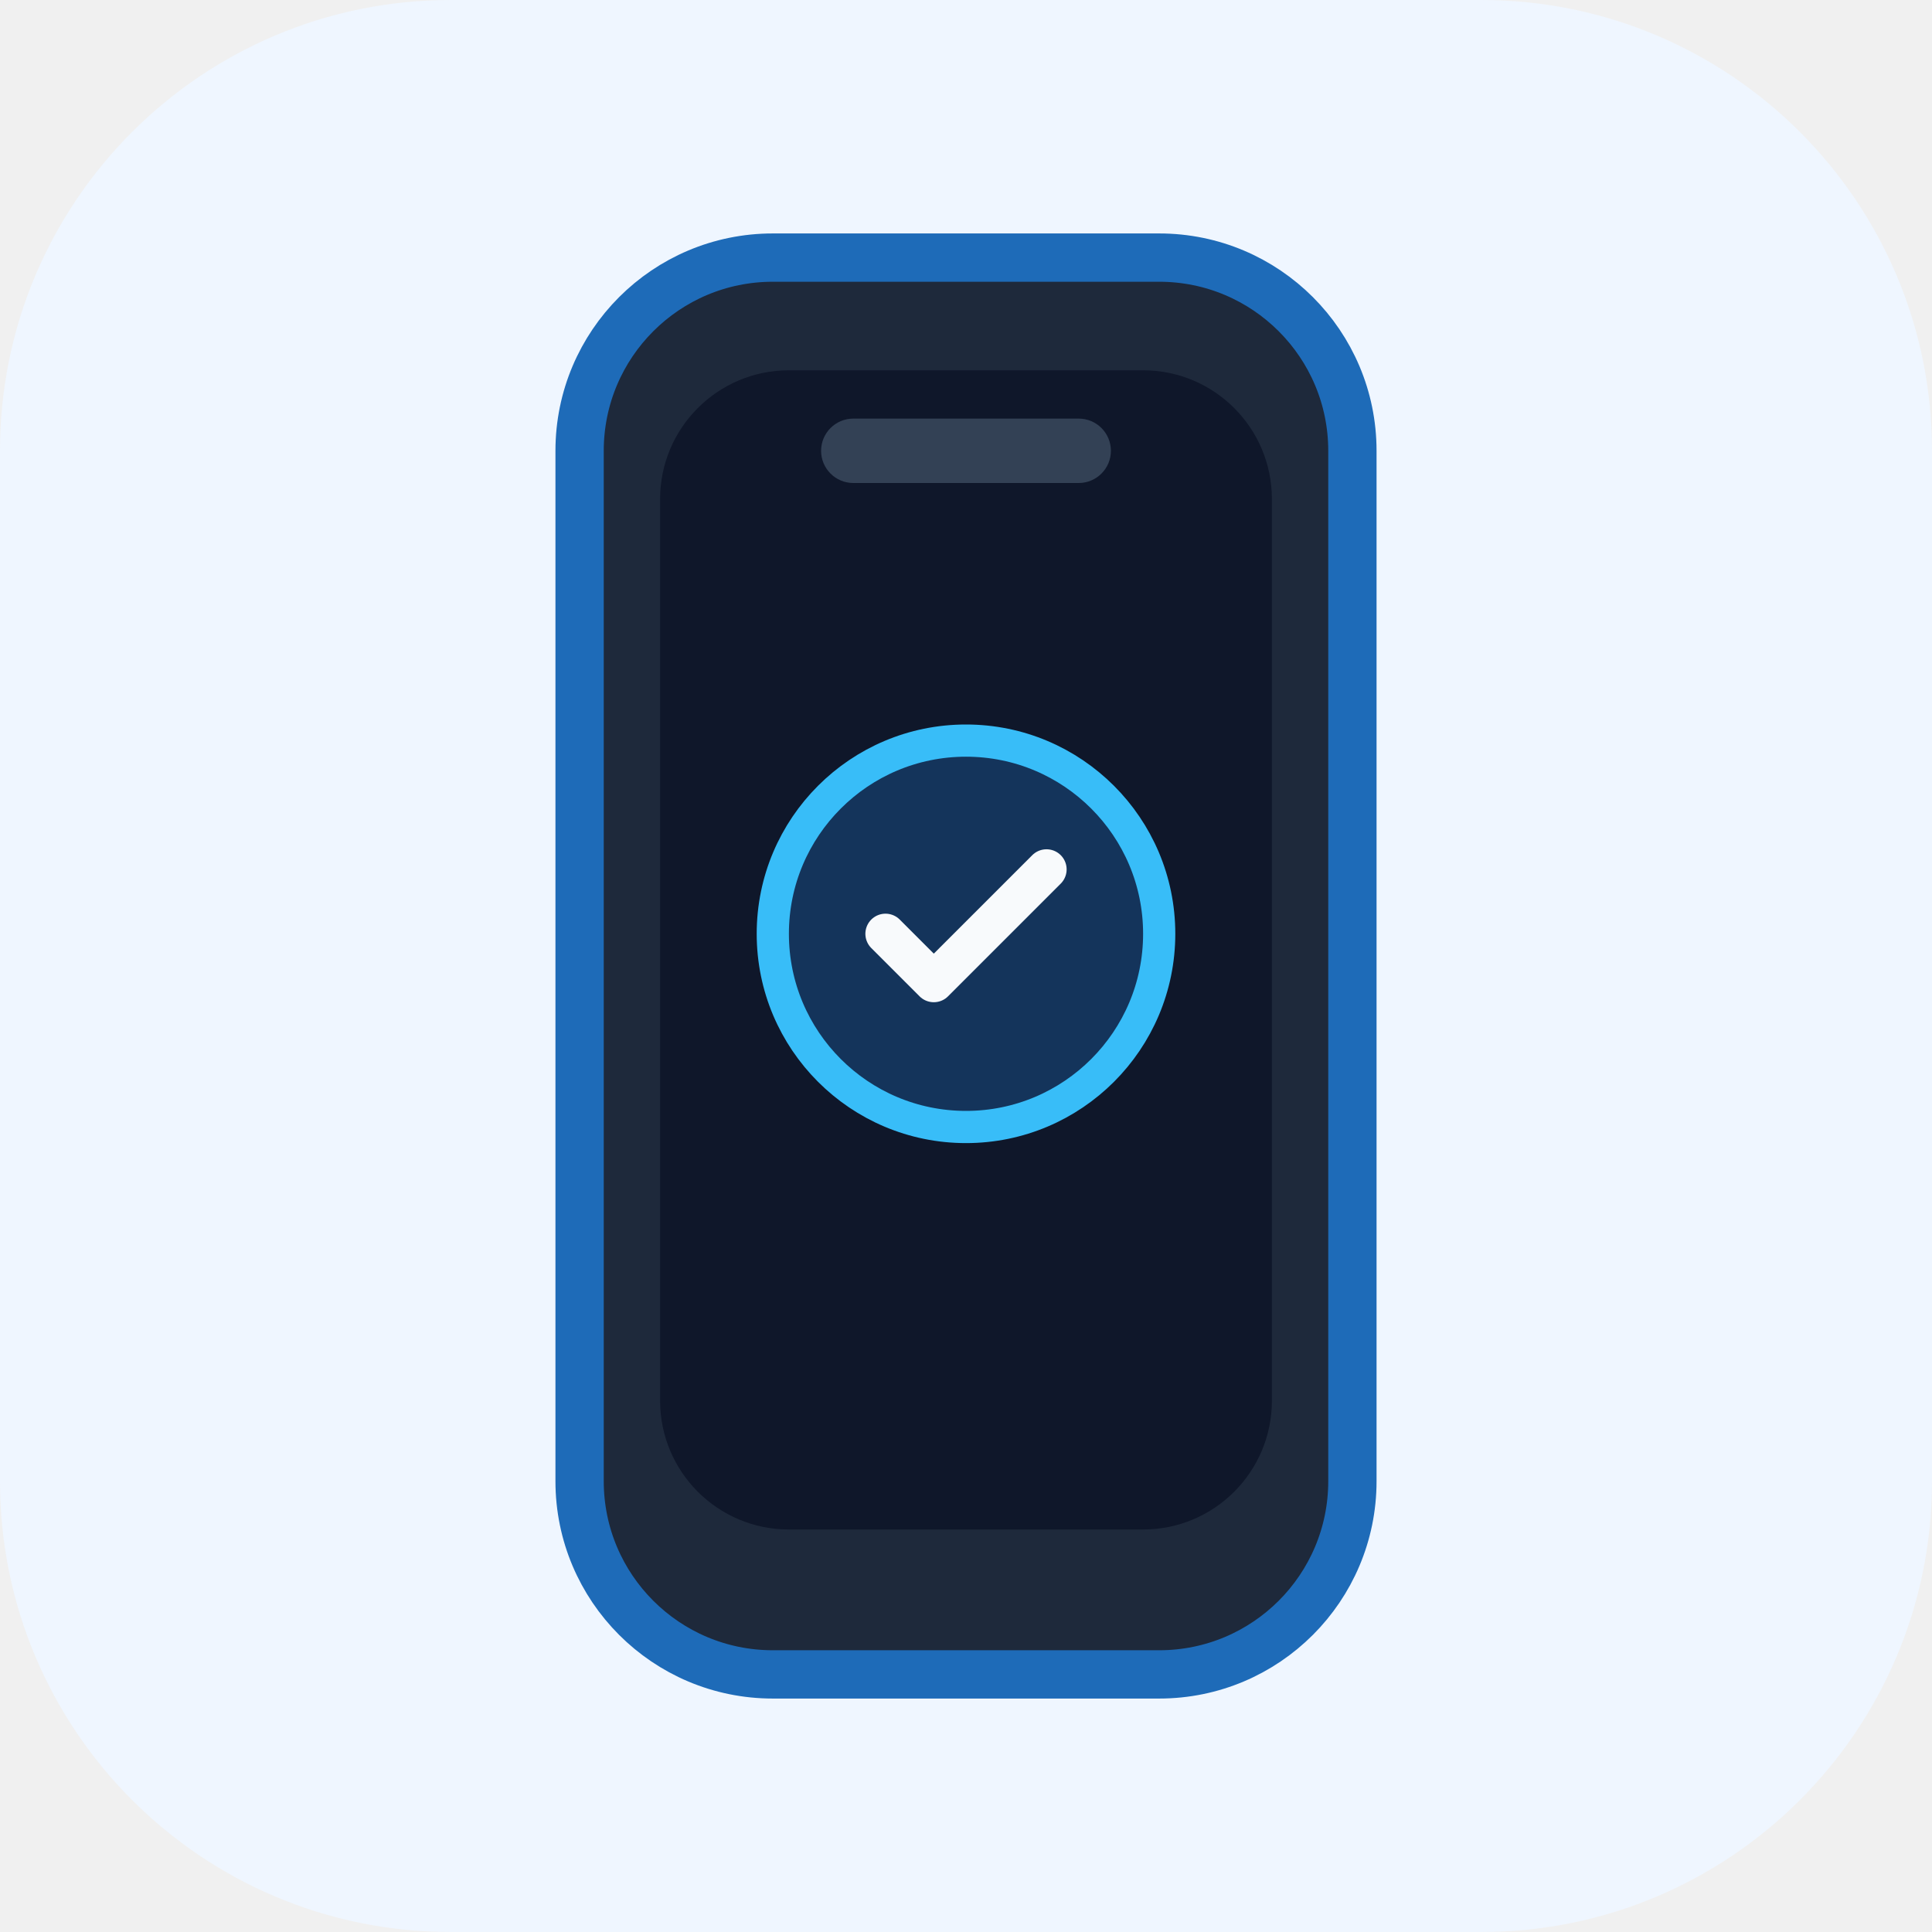
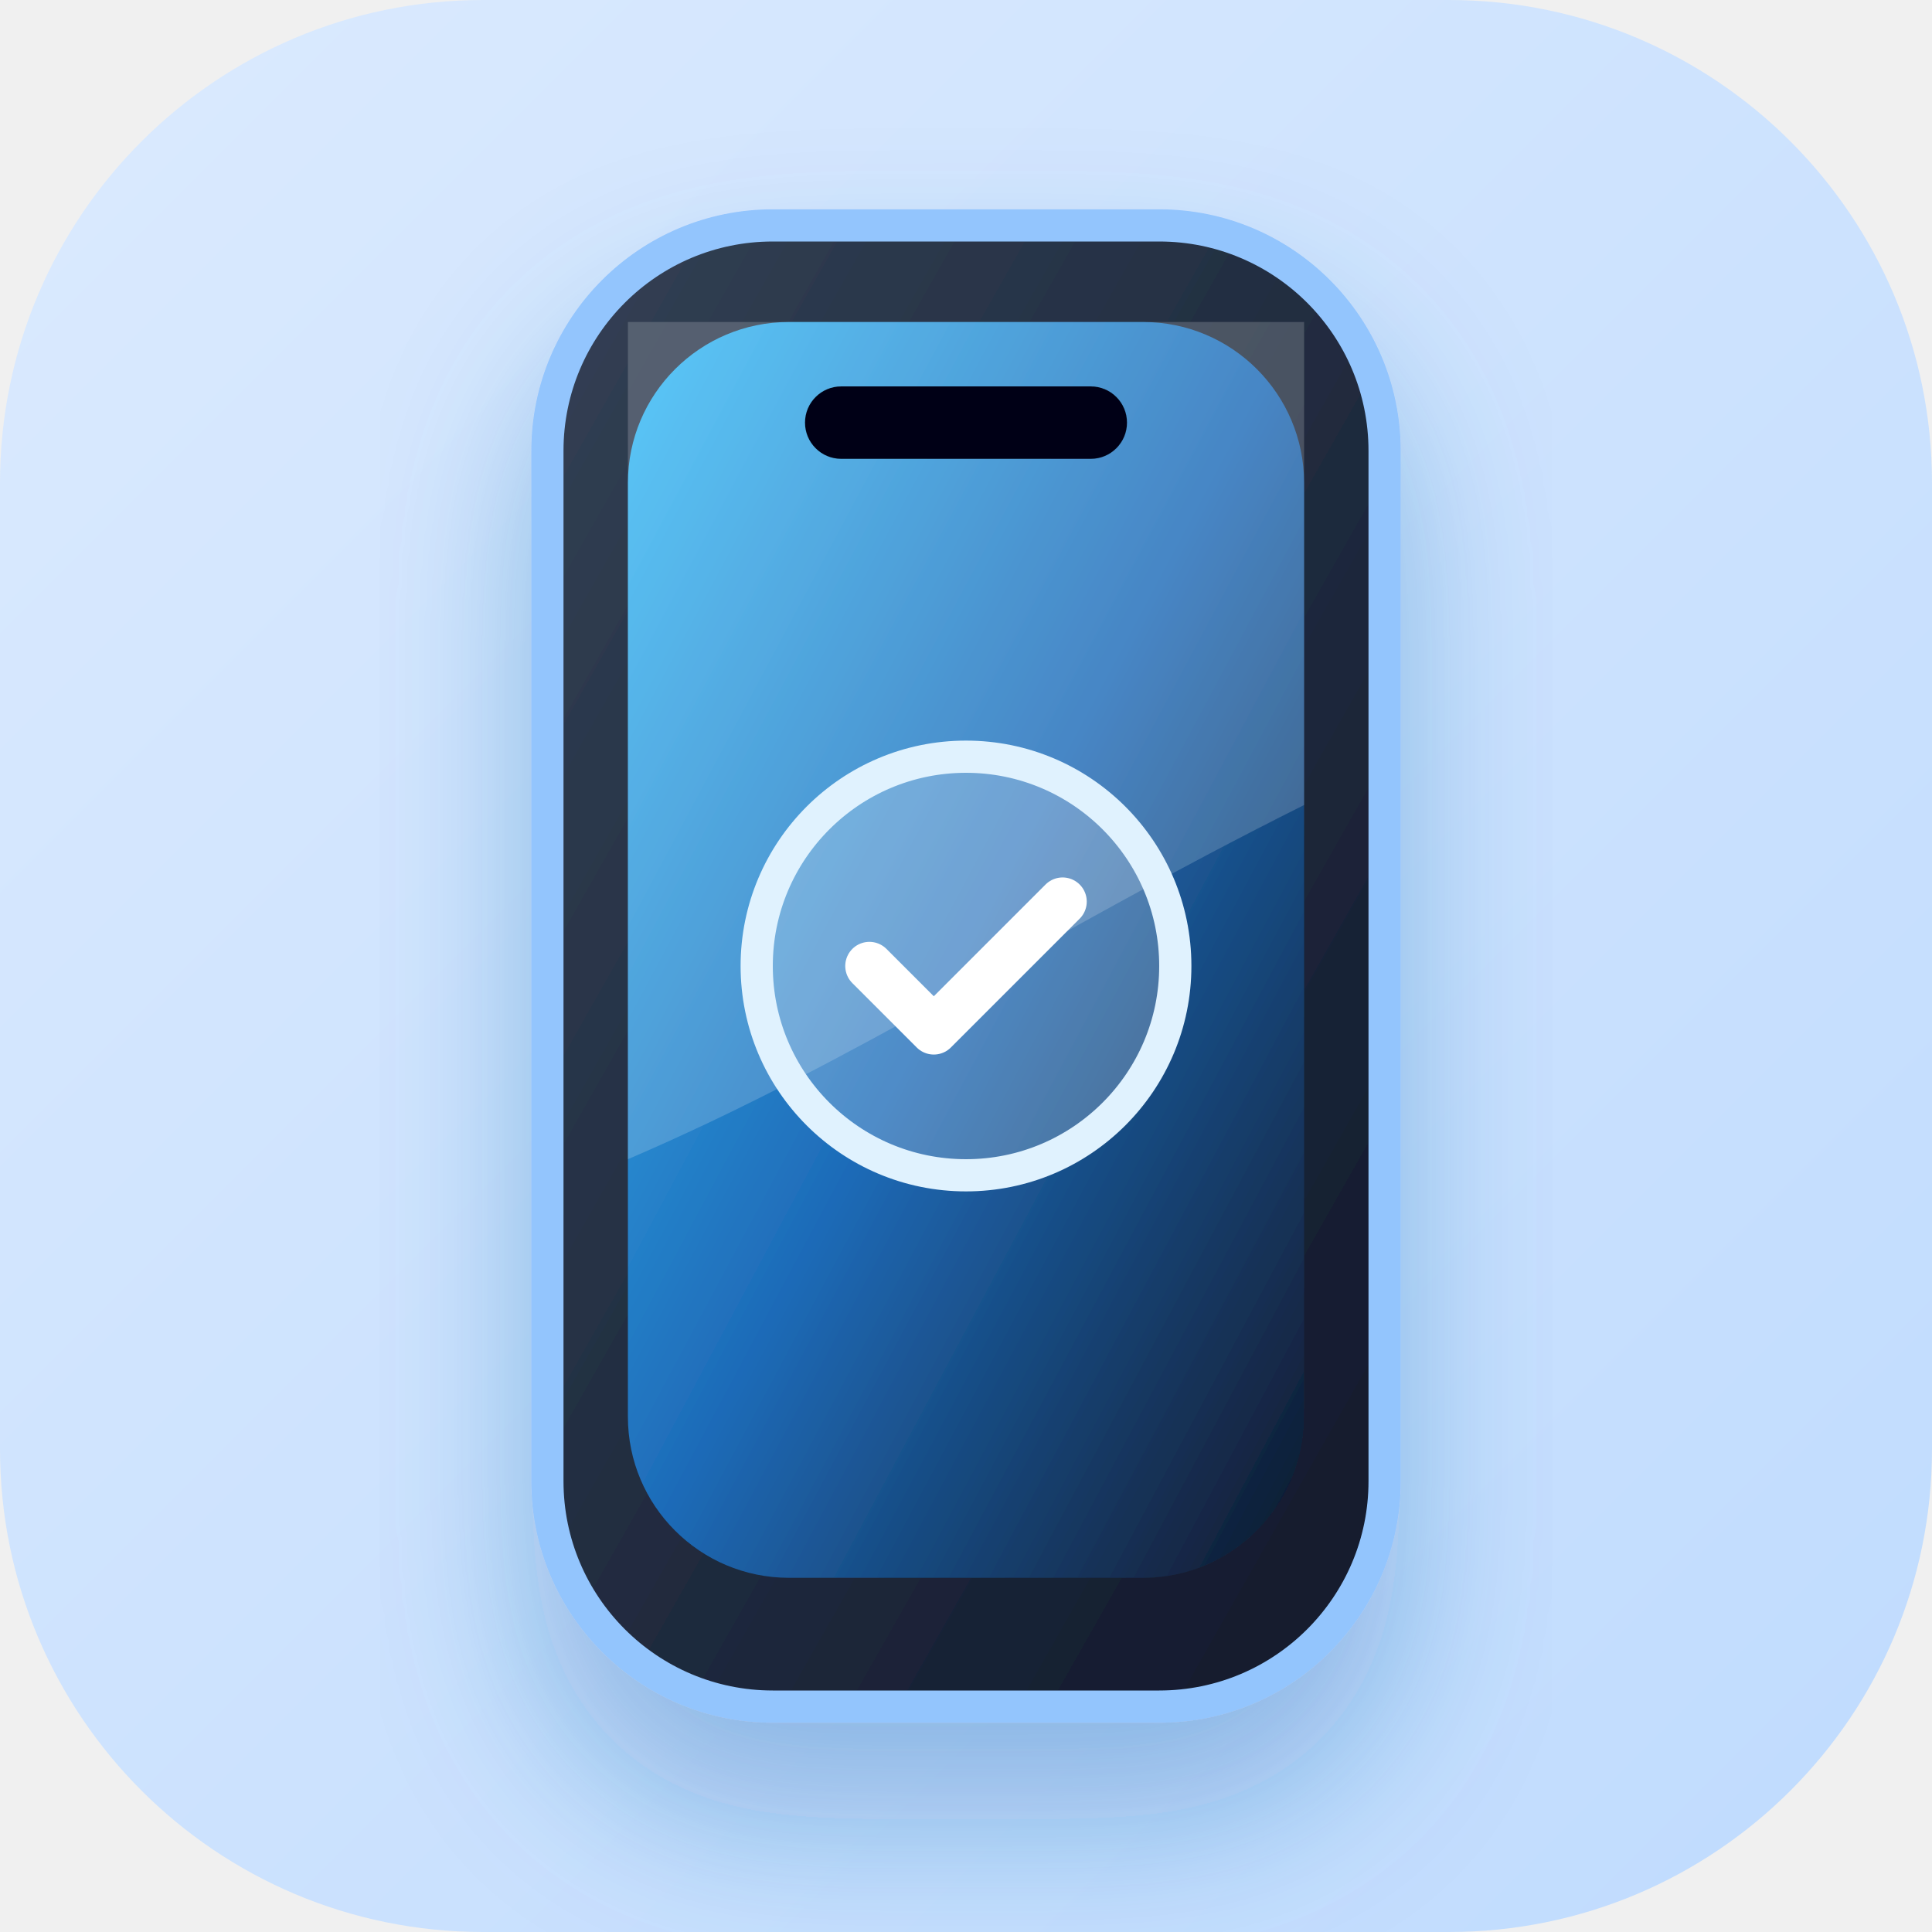
<svg xmlns="http://www.w3.org/2000/svg" viewBox="0 0 120 120">
-   <rect width="120" height="120" rx="28" fill="#eff6ff" />
-   <rect x="36" y="16" width="48" height="88" rx="12" fill="#1e293b" stroke="#1e6bb8" stroke-width="3" />
-   <rect x="41" y="23" width="38" height="72" rx="8" fill="#0f172a" />
-   <rect x="51" y="26" width="18" height="4" rx="2" fill="#334155" />
-   <circle cx="60" cy="58" r="12" fill="#1e6bb8" fill-opacity=".35" stroke="#38bdf8" stroke-width="2" />
-   <path d="M55 58l3 3 7-7" fill="none" stroke="#f8fafc" stroke-width="2.5" stroke-linecap="round" stroke-linejoin="round" />
+   <defs>
+     <linearGradient id="bg1" x1="0" y1="0" x2="1" y2="1">
+       <stop offset="0%" stop-color="#dbeafe" />
+       <stop offset="100%" stop-color="#bfdbfe" />
+     </linearGradient>
+     <linearGradient id="body1" x1="0" y1="0" x2="1" y2="1">
+       <stop offset="0%" stop-color="#334155" />
+       <stop offset="100%" stop-color="#0f172a" />
+     </linearGradient>
+     <linearGradient id="scr1" x1="0" y1="0" x2="1" y2="1">
+       <stop offset="0%" stop-color="#38bdf8" />
+       <stop offset="50%" stop-color="#1e6bb8" />
+       <stop offset="100%" stop-color="#0f172a" />
+     </linearGradient>
+     <filter id="sh1" x="-20%" y="-20%" width="140%" height="140%">
+       <feDropShadow dx="0" dy="6" stdDeviation="5" flood-color="#1e6bb8" flood-opacity=".35" />
+     </filter>
+   </defs>
+   <rect width="120" height="120" rx="30" fill="url(#bg1)" />
+   <g filter="url(#sh1)">
+     <rect x="34" y="14" width="52" height="92" rx="14" fill="url(#body1)" stroke="#93c5fd" stroke-width="2" />
+     <rect x="39" y="20" width="42" height="78" rx="10" fill="url(#scr1)" />
+     <path d="M39 20h42v30c-16 8-28 16-42 22z" fill="#ffffff" fill-opacity=".18" />
+     <rect x="50" y="24" width="20" height="4.5" rx="2.25" fill="#020617" />
+     <circle cx="60" cy="60" r="13" fill="#ffffff" fill-opacity=".22" stroke="#e0f2fe" stroke-width="2" />
+     <path d="M54 60l4 4 8-8" fill="none" stroke="#ffffff" stroke-width="3" stroke-linecap="round" stroke-linejoin="round" />
+   </g>
</svg>
